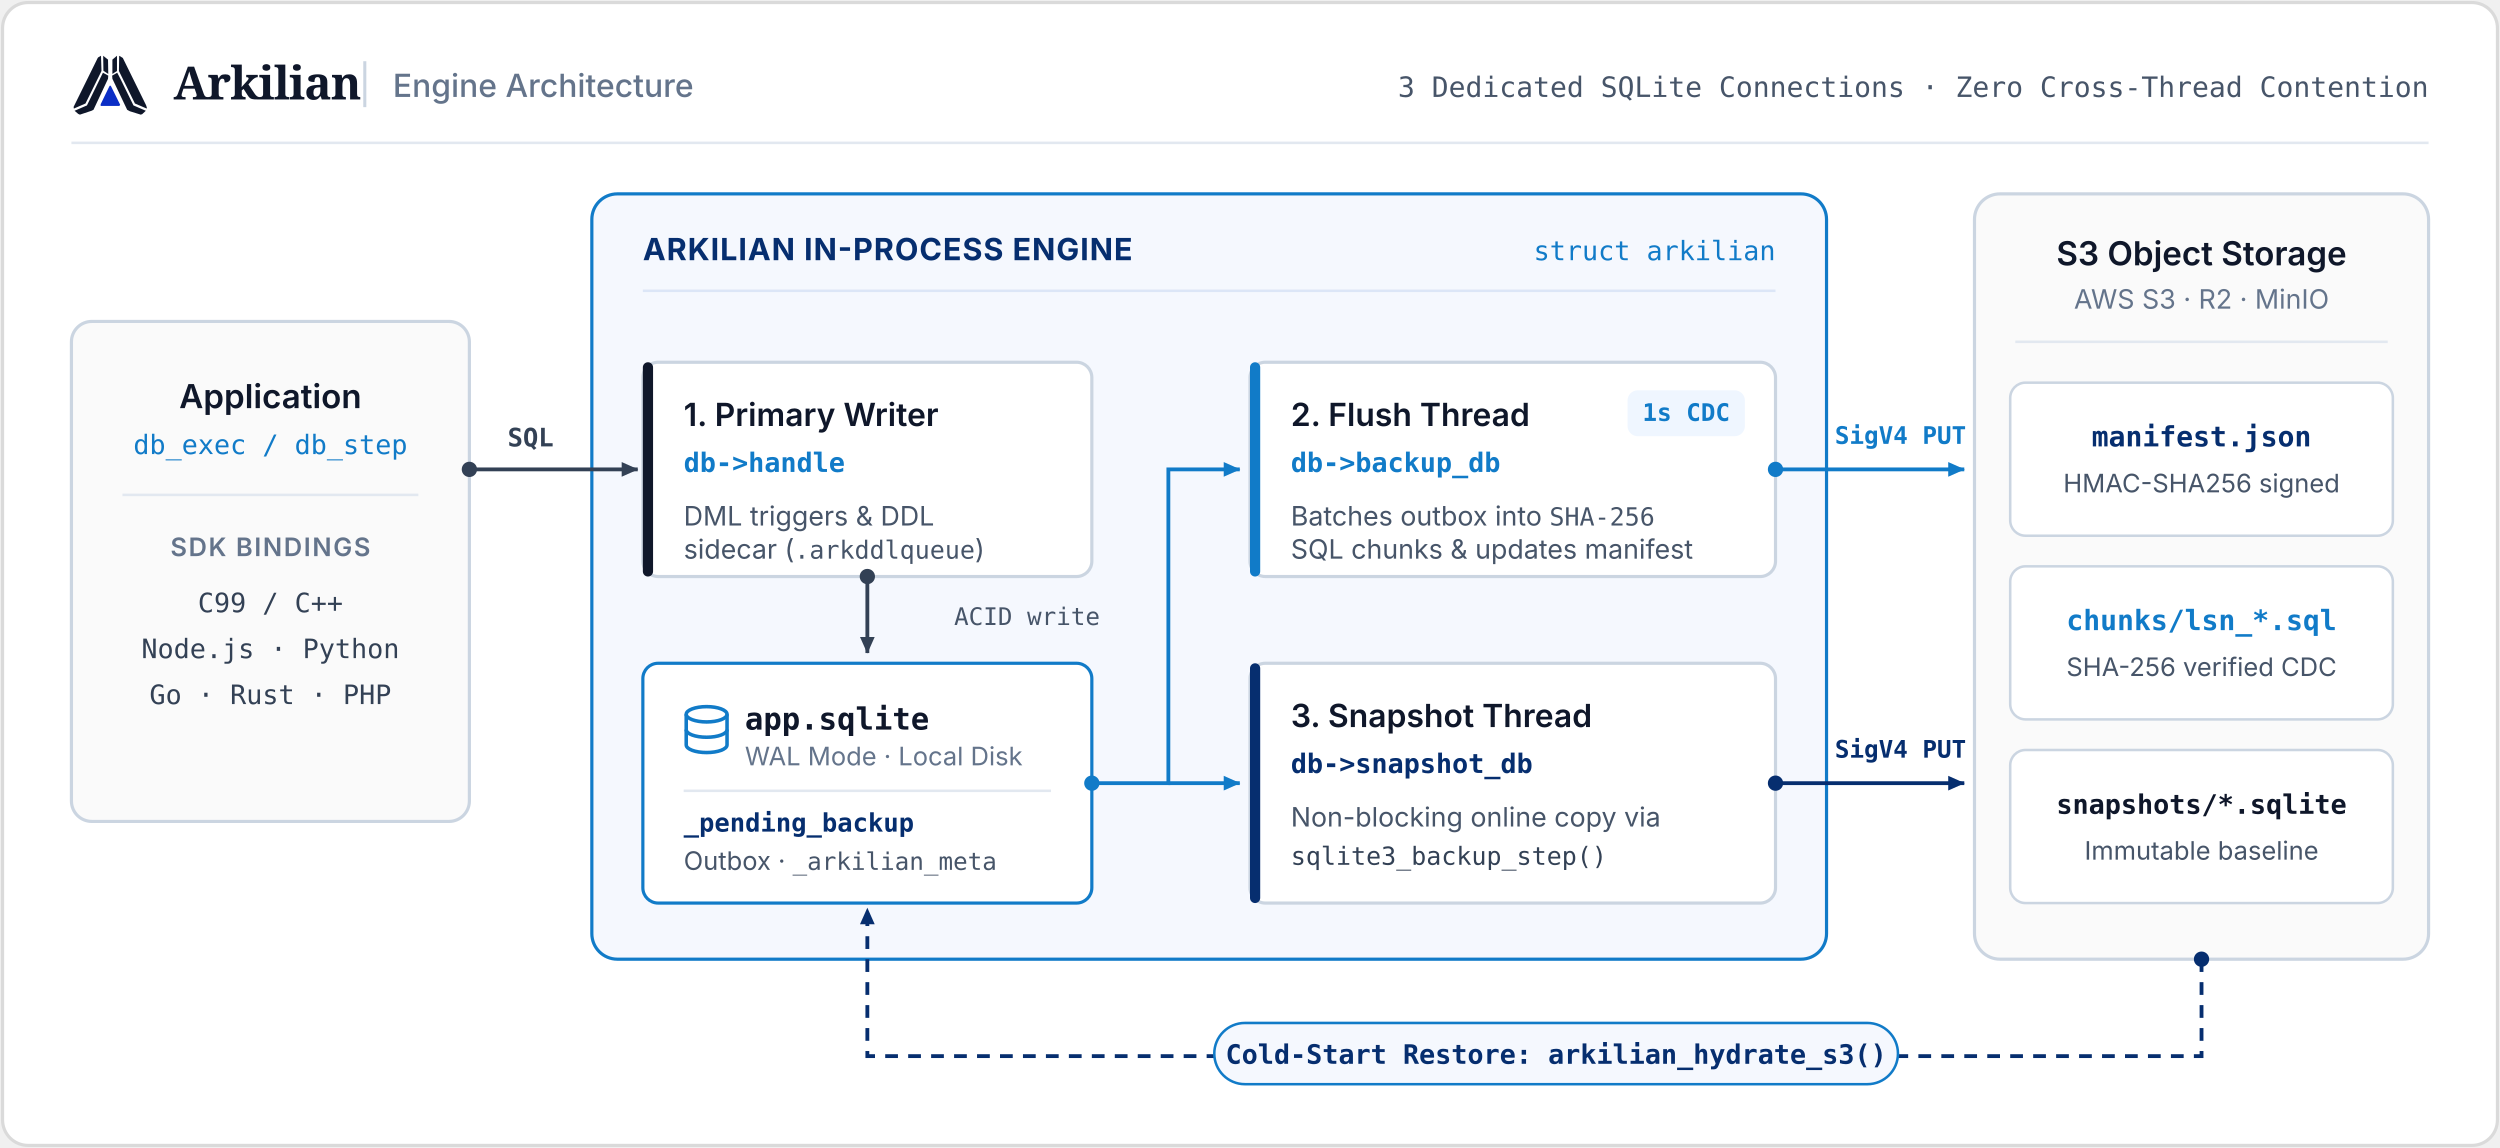
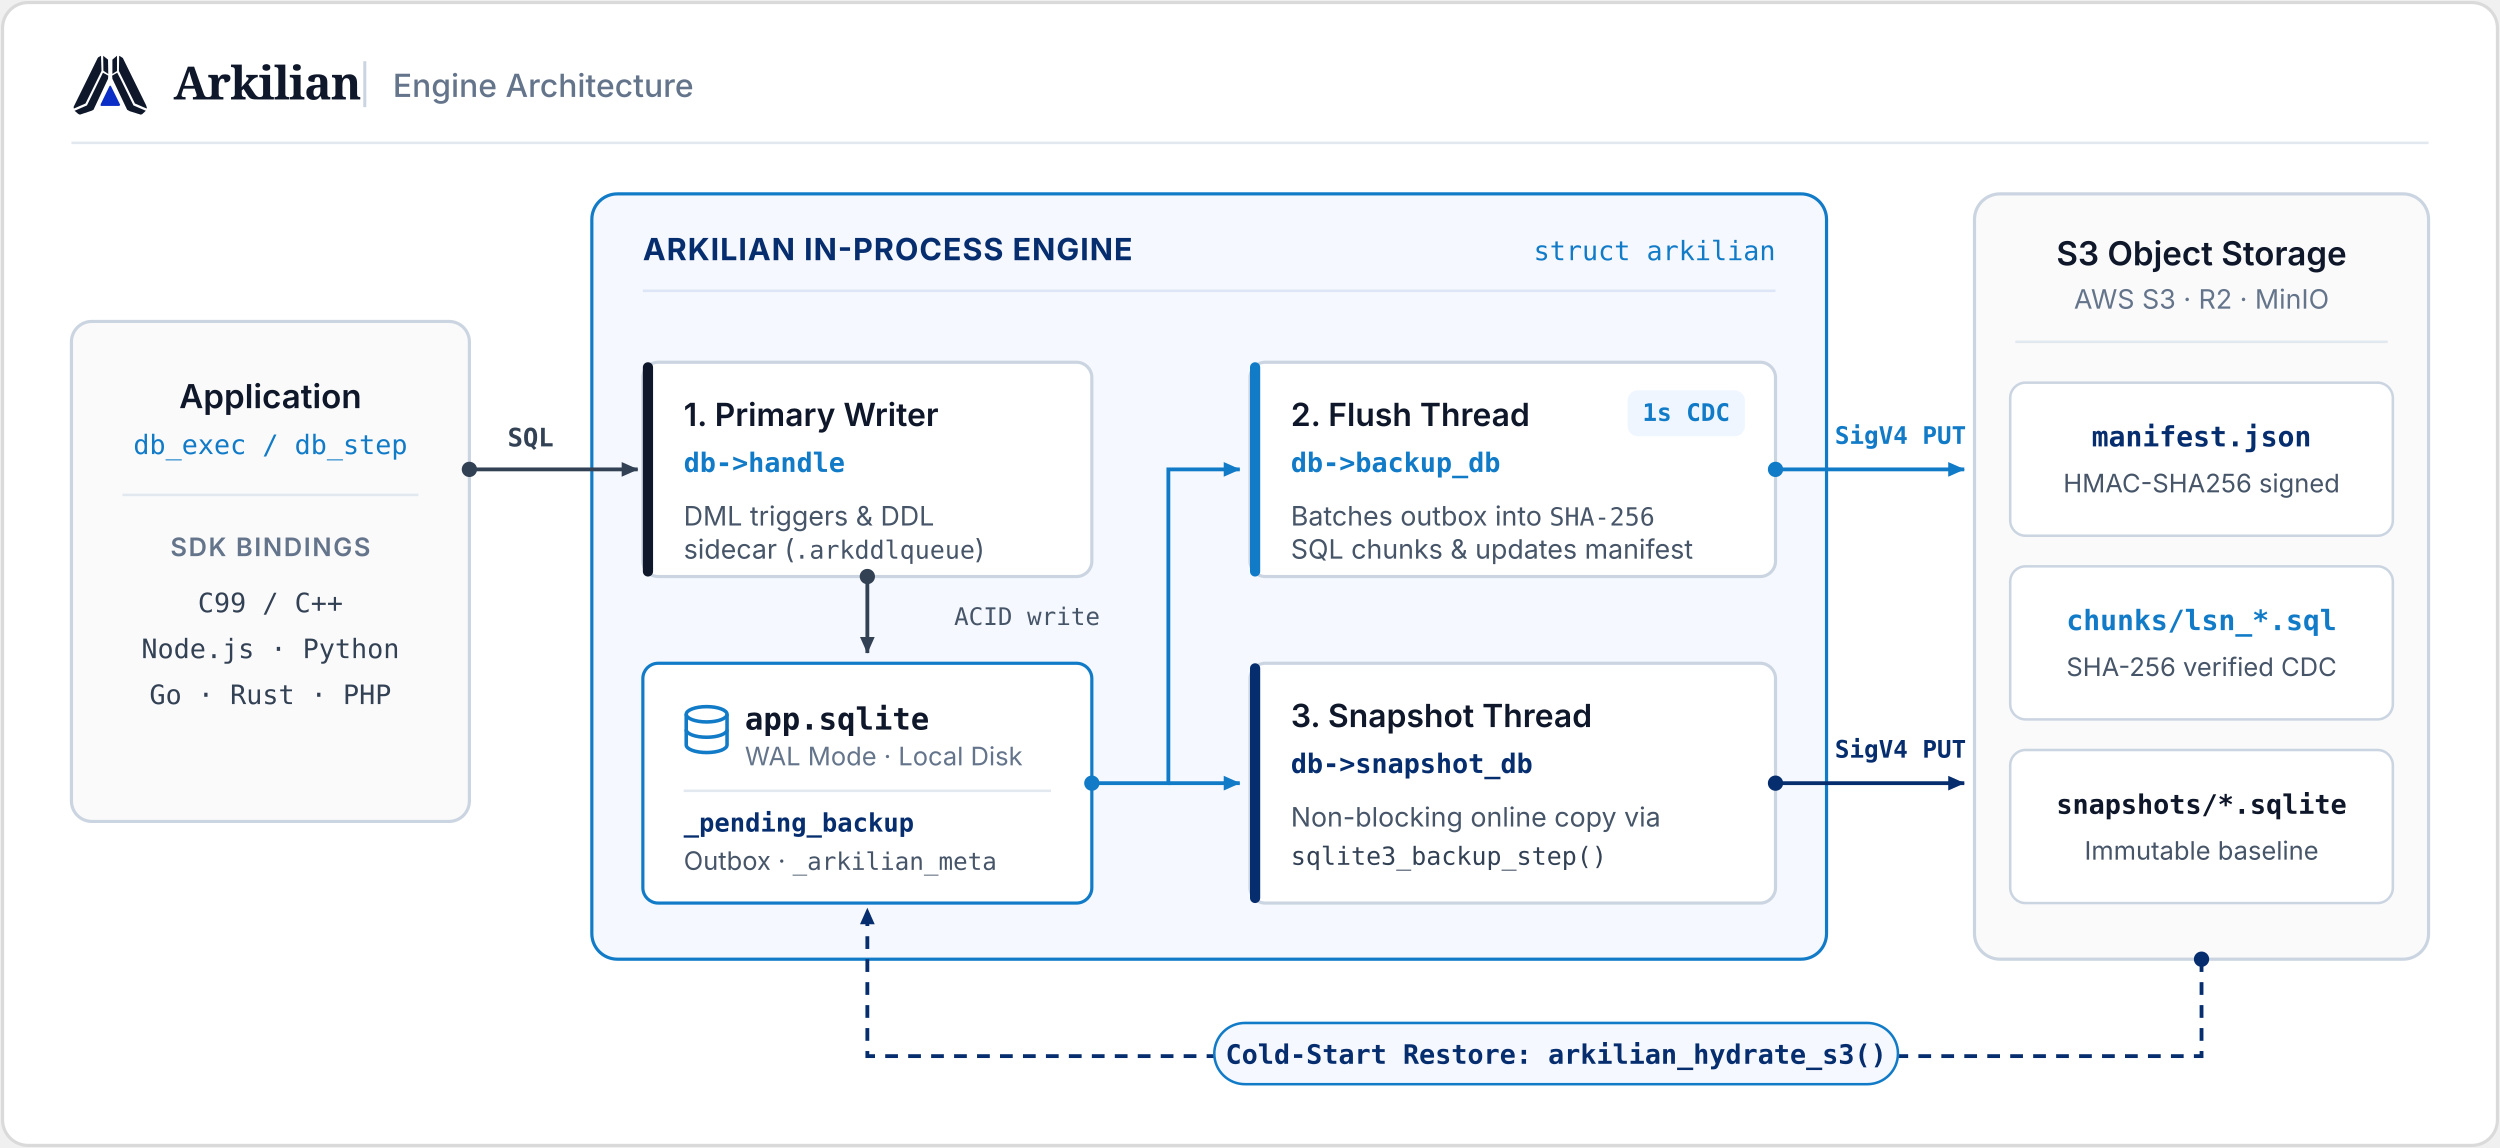
<svg xmlns="http://www.w3.org/2000/svg" viewBox="0 0 980 450" width="100%" role="img" aria-label="Arkilian Architecture">
  <defs>
    <marker id="arr-dark" viewBox="0 0 10 10" refX="8" refY="5" markerWidth="6" markerHeight="6" orient="auto">
      <path d="M 1 1.8 L 8.2 5 L 1 8.2 z" fill="#334155" />
    </marker>
    <marker id="arr-brand" viewBox="0 0 10 10" refX="8" refY="5" markerWidth="6" markerHeight="6" orient="auto">
      <path d="M 1 1.8 L 8.2 5 L 1 8.2 z" fill="#117BC8" />
    </marker>
    <marker id="arr-navy" viewBox="0 0 10 10" refX="8" refY="5" markerWidth="6" markerHeight="6" orient="auto">
      <path d="M 1 1.8 L 8.2 5 L 1 8.2 z" fill="#062E6F" />
    </marker>
    <style>
      .sans { font-family: -apple-system, BlinkMacSystemFont, "Inter", "Segoe UI", Roboto, Helvetica, Arial, sans-serif; }
      .mono { font-family: "SFMono-Regular", ui-monospace, "JetBrains Mono", Menlo, Consolas, monospace; }
      .serif { font-family: "Signifier", Georgia, serif; }
    </style>
  </defs>
  <rect x="1" y="1" width="978" height="448" rx="10" fill="#FFFFFF" stroke="#DADADA" stroke-width="1.25" />
  <g transform="translate(28, 20)">
    <g transform="translate(0, 1) scale(0.95)">
      <path d="M12.2,0.9L12.4,7.2L5.8,20.6L1.0,22.7L0.9,22.0L10.8,1.9L11.0,1.6Z M13.1,0.9L15.1,2.5L15.2,8.4L13.2,7.1Z M18.8,0.9L18.8,7.2L16.9,8.4L16.9,2.5Z M19.7,0.9L21.2,1.8L30.8,21.3L31.1,22.2L31.1,22.7L26.2,20.6L19.6,7.2Z M13.0,7.9L15.2,9.1L15.1,10.4L9.1,23.2L8.3,23.6L3.5,25.2L2.8,24.9L1.3,23.6L6.4,21.4Z M18.9,7.9L20.3,10.6L25.6,21.4L30.7,23.6L29.2,25.0L28.6,25.2L24.1,23.8L23.0,23.2L16.9,10.4L16.8,9.1Z" fill="#0F172A" />
      <path d="M15.9,13.2L16.2,13.3L16.4,13.6L20.1,21.1L19.8,21.6L16.2,21.6L12.2,21.6L12.0,21.4L12.1,20.8L12.6,19.8L15.6,13.6Z" fill="#0B2EC6" />
    </g>
    <text x="40" y="19" class="serif" font-size="18" font-weight="600" fill="#0F172A" letter-spacing="-0.02em">Arkilian</text>
    <line x1="115" y1="4" x2="115" y2="22" stroke="#CBD5E1" stroke-width="1.2" />
    <text x="126" y="18" class="sans" font-size="12.5" font-weight="500" fill="#64748B">Engine Architecture</text>
  </g>
-   <text x="952" y="38" text-anchor="end" class="mono" font-size="11" fill="#475569">3 Dedicated SQLite Connections · Zero Cross-Thread Contention</text>
+   <text x="952" y="38" text-anchor="end" class="mono" font-size="11" fill="#475569" />
  <line x1="28" y1="56" x2="952" y2="56" stroke="#E2E8F0" stroke-width="1" />
  <g transform="translate(28, 126)">
    <rect width="156" height="196" rx="8" fill="#FAFAFA" stroke="#CBD5E1" stroke-width="1.25" />
    <text x="78" y="34" text-anchor="middle" class="sans" font-size="13" font-weight="600" fill="#0F172A">Application</text>
    <text x="78" y="52" text-anchor="middle" class="mono" font-size="10.5" fill="#117BC8">db_exec / db_step</text>
    <line x1="20" y1="68" x2="136" y2="68" stroke="#E2E8F0" stroke-width="1" />
    <text x="78" y="92" text-anchor="middle" class="sans" font-size="10" font-weight="600" fill="#64748B" letter-spacing="0.06em">SDK BINDINGS</text>
    <text x="78" y="114" text-anchor="middle" class="mono" font-size="10.5" fill="#334155">C99 / C++</text>
    <text x="78" y="132" text-anchor="middle" class="mono" font-size="10.5" fill="#334155">Node.js · Python</text>
    <text x="78" y="150" text-anchor="middle" class="mono" font-size="10.5" fill="#334155">Go · Rust · PHP</text>
  </g>
  <g transform="translate(232, 76)">
    <rect width="484" height="300" rx="10" fill="#F5F8FE" stroke="#117BC8" stroke-width="1.25" />
    <text x="20" y="26" class="sans" font-size="12" font-weight="700" fill="#062E6F" letter-spacing="0.03em">ARKILIAN IN-PROCESS ENGINE</text>
    <text x="464" y="26" text-anchor="end" class="mono" font-size="10.5" fill="#117BC8">struct arkilian</text>
    <line x1="20" y1="38" x2="464" y2="38" stroke="#DCE6F7" stroke-width="1" />
    <g transform="translate(20, 66)">
      <rect width="176" height="84" rx="6" fill="#FFFFFF" stroke="#CBD5E1" stroke-width="1.25" />
      <rect x="0" y="0" width="4" height="84" rx="2" fill="#0F172A" />
      <text x="16" y="25" class="sans" font-size="12.5" font-weight="600" fill="#0F172A">1. Primary Writer</text>
      <text x="16" y="43" class="mono" font-size="10.5" font-weight="600" fill="#117BC8">db-&gt;handle</text>
      <text x="16" y="64" class="sans" font-size="10.5" fill="#475569">DML triggers &amp; DDL</text>
      <text x="16" y="77" class="sans" font-size="10.5" fill="#475569">sidecar (<tspan class="mono" font-size="9.8">.arkddlqueue</tspan>)</text>
    </g>
    <circle cx="108" cy="150" r="3" fill="#334155" />
    <line x1="108" y1="150" x2="108" y2="180" stroke="#334155" stroke-width="1.5" marker-end="url(#arr-dark)" />
    <text x="142" y="169" class="mono" font-size="9.5" fill="#475569">ACID write</text>
    <g transform="translate(20, 184)">
      <rect width="176" height="94" rx="6" fill="#FFFFFF" stroke="#117BC8" stroke-width="1.25" />
      <g transform="translate(16, 16)" fill="none" stroke="#117BC8" stroke-width="1.4">
        <ellipse cx="9" cy="4" rx="8" ry="3" />
        <path d="M 1 4 V 16 C 1 17.7 4.6 19 9 19 C 13.4 19 17 17.7 17 16 V 4" />
        <path d="M 1 10 C 1 11.7 4.6 13 9 13 C 13.4 13 17 11.7 17 10" />
      </g>
      <text x="40" y="26" class="mono" font-size="12" font-weight="700" fill="#0F172A">app.sqlite</text>
      <text x="40" y="40" class="sans" font-size="10" fill="#64748B">WAL Mode · Local Disk</text>
      <line x1="16" y1="50" x2="160" y2="50" stroke="#E2E8F0" stroke-width="1" />
      <text x="16" y="66" class="mono" font-size="10" font-weight="600" fill="#062E6F">_pending_backup</text>
      <text x="16" y="81" class="sans" font-size="10" fill="#475569">Outbox · <tspan class="mono" font-size="9.5">_arkilian_meta</tspan>
      </text>
    </g>
    <circle cx="196" cy="231" r="3" fill="#117BC8" />
    <path d="M 196 231 L 226 231 L 226 108 L 254 108" fill="none" stroke="#117BC8" stroke-width="1.5" marker-end="url(#arr-brand)" />
    <path d="M 226 231 L 254 231" fill="none" stroke="#117BC8" stroke-width="1.5" marker-end="url(#arr-brand)" />
    <g transform="translate(258, 66)">
      <rect width="206" height="84" rx="6" fill="#FFFFFF" stroke="#CBD5E1" stroke-width="1.25" />
      <rect x="0" y="0" width="4" height="84" rx="2" fill="#117BC8" />
      <text x="16" y="25" class="sans" font-size="12.5" font-weight="600" fill="#0F172A">2. Flush Thread</text>
      <rect x="148" y="11" width="46" height="18" rx="4" fill="#EFF6FF" />
      <text x="171" y="23" text-anchor="middle" class="mono" font-size="9.5" font-weight="600" fill="#117BC8">1s CDC</text>
      <text x="16" y="43" class="mono" font-size="10.5" font-weight="600" fill="#117BC8">db-&gt;backup_db</text>
      <text x="16" y="64" class="sans" font-size="10.5" fill="#475569">Batches outbox into <tspan class="mono" font-size="9.8">SHA-256</tspan>
      </text>
      <text x="16" y="77" class="sans" font-size="10.5" fill="#475569">SQL chunks &amp; updates manifest</text>
    </g>
    <g transform="translate(258, 184)">
      <rect width="206" height="94" rx="6" fill="#FFFFFF" stroke="#CBD5E1" stroke-width="1.25" />
      <rect x="0" y="0" width="4" height="94" rx="2" fill="#062E6F" />
      <text x="16" y="25" class="sans" font-size="12.5" font-weight="600" fill="#0F172A">3. Snapshot Thread</text>
      <text x="16" y="43" class="mono" font-size="10.5" font-weight="600" fill="#062E6F">db-&gt;snapshot_db</text>
      <text x="16" y="64" class="sans" font-size="10.5" fill="#475569">Non-blocking online copy via</text>
      <text x="16" y="79" class="mono" font-size="9.8" fill="#334155">sqlite3_backup_step()</text>
    </g>
  </g>
  <circle cx="696" cy="184" r="3" fill="#117BC8" />
  <line x1="696" y1="184" x2="770" y2="184" stroke="#117BC8" stroke-width="1.5" marker-end="url(#arr-brand)" />
  <text x="745" y="174" text-anchor="middle" class="mono" font-size="9.5" font-weight="600" fill="#117BC8">SigV4 PUT</text>
  <circle cx="696" cy="307" r="3" fill="#062E6F" />
  <line x1="696" y1="307" x2="770" y2="307" stroke="#062E6F" stroke-width="1.5" marker-end="url(#arr-navy)" />
  <text x="745" y="297" text-anchor="middle" class="mono" font-size="9.5" font-weight="600" fill="#062E6F">SigV4 PUT</text>
  <g transform="translate(774, 76)">
    <rect width="178" height="300" rx="10" fill="#FAFAFA" stroke="#CBD5E1" stroke-width="1.25" />
    <text x="89" y="28" text-anchor="middle" class="sans" font-size="13" font-weight="600" fill="#0F172A">S3 Object Storage</text>
    <text x="89" y="45" text-anchor="middle" class="sans" font-size="10.5" fill="#64748B">AWS S3 · R2 · MinIO</text>
    <line x1="16" y1="58" x2="162" y2="58" stroke="#E2E8F0" stroke-width="1" />
    <g transform="translate(14, 74)">
      <rect width="150" height="60" rx="6" fill="#FFFFFF" stroke="#CBD5E1" stroke-width="1" />
      <text x="75" y="25" text-anchor="middle" class="mono" font-size="11" font-weight="600" fill="#062E6F">manifest.json</text>
      <text x="75" y="43" text-anchor="middle" class="sans" font-size="10" fill="#475569">HMAC-SHA256 signed</text>
    </g>
    <g transform="translate(14, 146)">
      <rect width="150" height="60" rx="6" fill="#FFFFFF" stroke="#CBD5E1" stroke-width="1" />
      <text x="75" y="25" text-anchor="middle" class="mono" font-size="11" font-weight="600" fill="#117BC8">chunks/lsn_*.sql</text>
      <text x="75" y="43" text-anchor="middle" class="sans" font-size="10" fill="#475569">SHA-256 verified CDC</text>
    </g>
    <g transform="translate(14, 218)">
      <rect width="150" height="60" rx="6" fill="#FFFFFF" stroke="#CBD5E1" stroke-width="1" />
      <text x="75" y="25" text-anchor="middle" class="mono" font-size="10.5" font-weight="600" fill="#0F172A">snapshots/*.sqlite</text>
      <text x="75" y="43" text-anchor="middle" class="sans" font-size="10" fill="#475569">Immutable baseline</text>
    </g>
  </g>
  <circle cx="184" cy="184" r="3" fill="#334155" />
  <line x1="184" y1="184" x2="250" y2="184" stroke="#334155" stroke-width="1.5" marker-end="url(#arr-dark)" />
  <text x="208" y="175" text-anchor="middle" class="mono" font-size="10" font-weight="600" fill="#334155">SQL</text>
  <circle cx="863" cy="376" r="3" fill="#062E6F" />
  <path d="M 863 376 L 863 414 L 340 414 L 340 356" fill="none" stroke="#062E6F" stroke-width="1.5" stroke-dasharray="5,4" marker-end="url(#arr-navy)" />
  <rect x="476" y="401" width="268" height="24" rx="12" fill="#F5F8FE" stroke="#117BC8" stroke-width="1" />
  <text x="610" y="417" text-anchor="middle" class="mono" font-size="10.5" font-weight="600" fill="#062E6F">Cold-Start Restore: arkilian_hydrate_s3()</text>
</svg>
